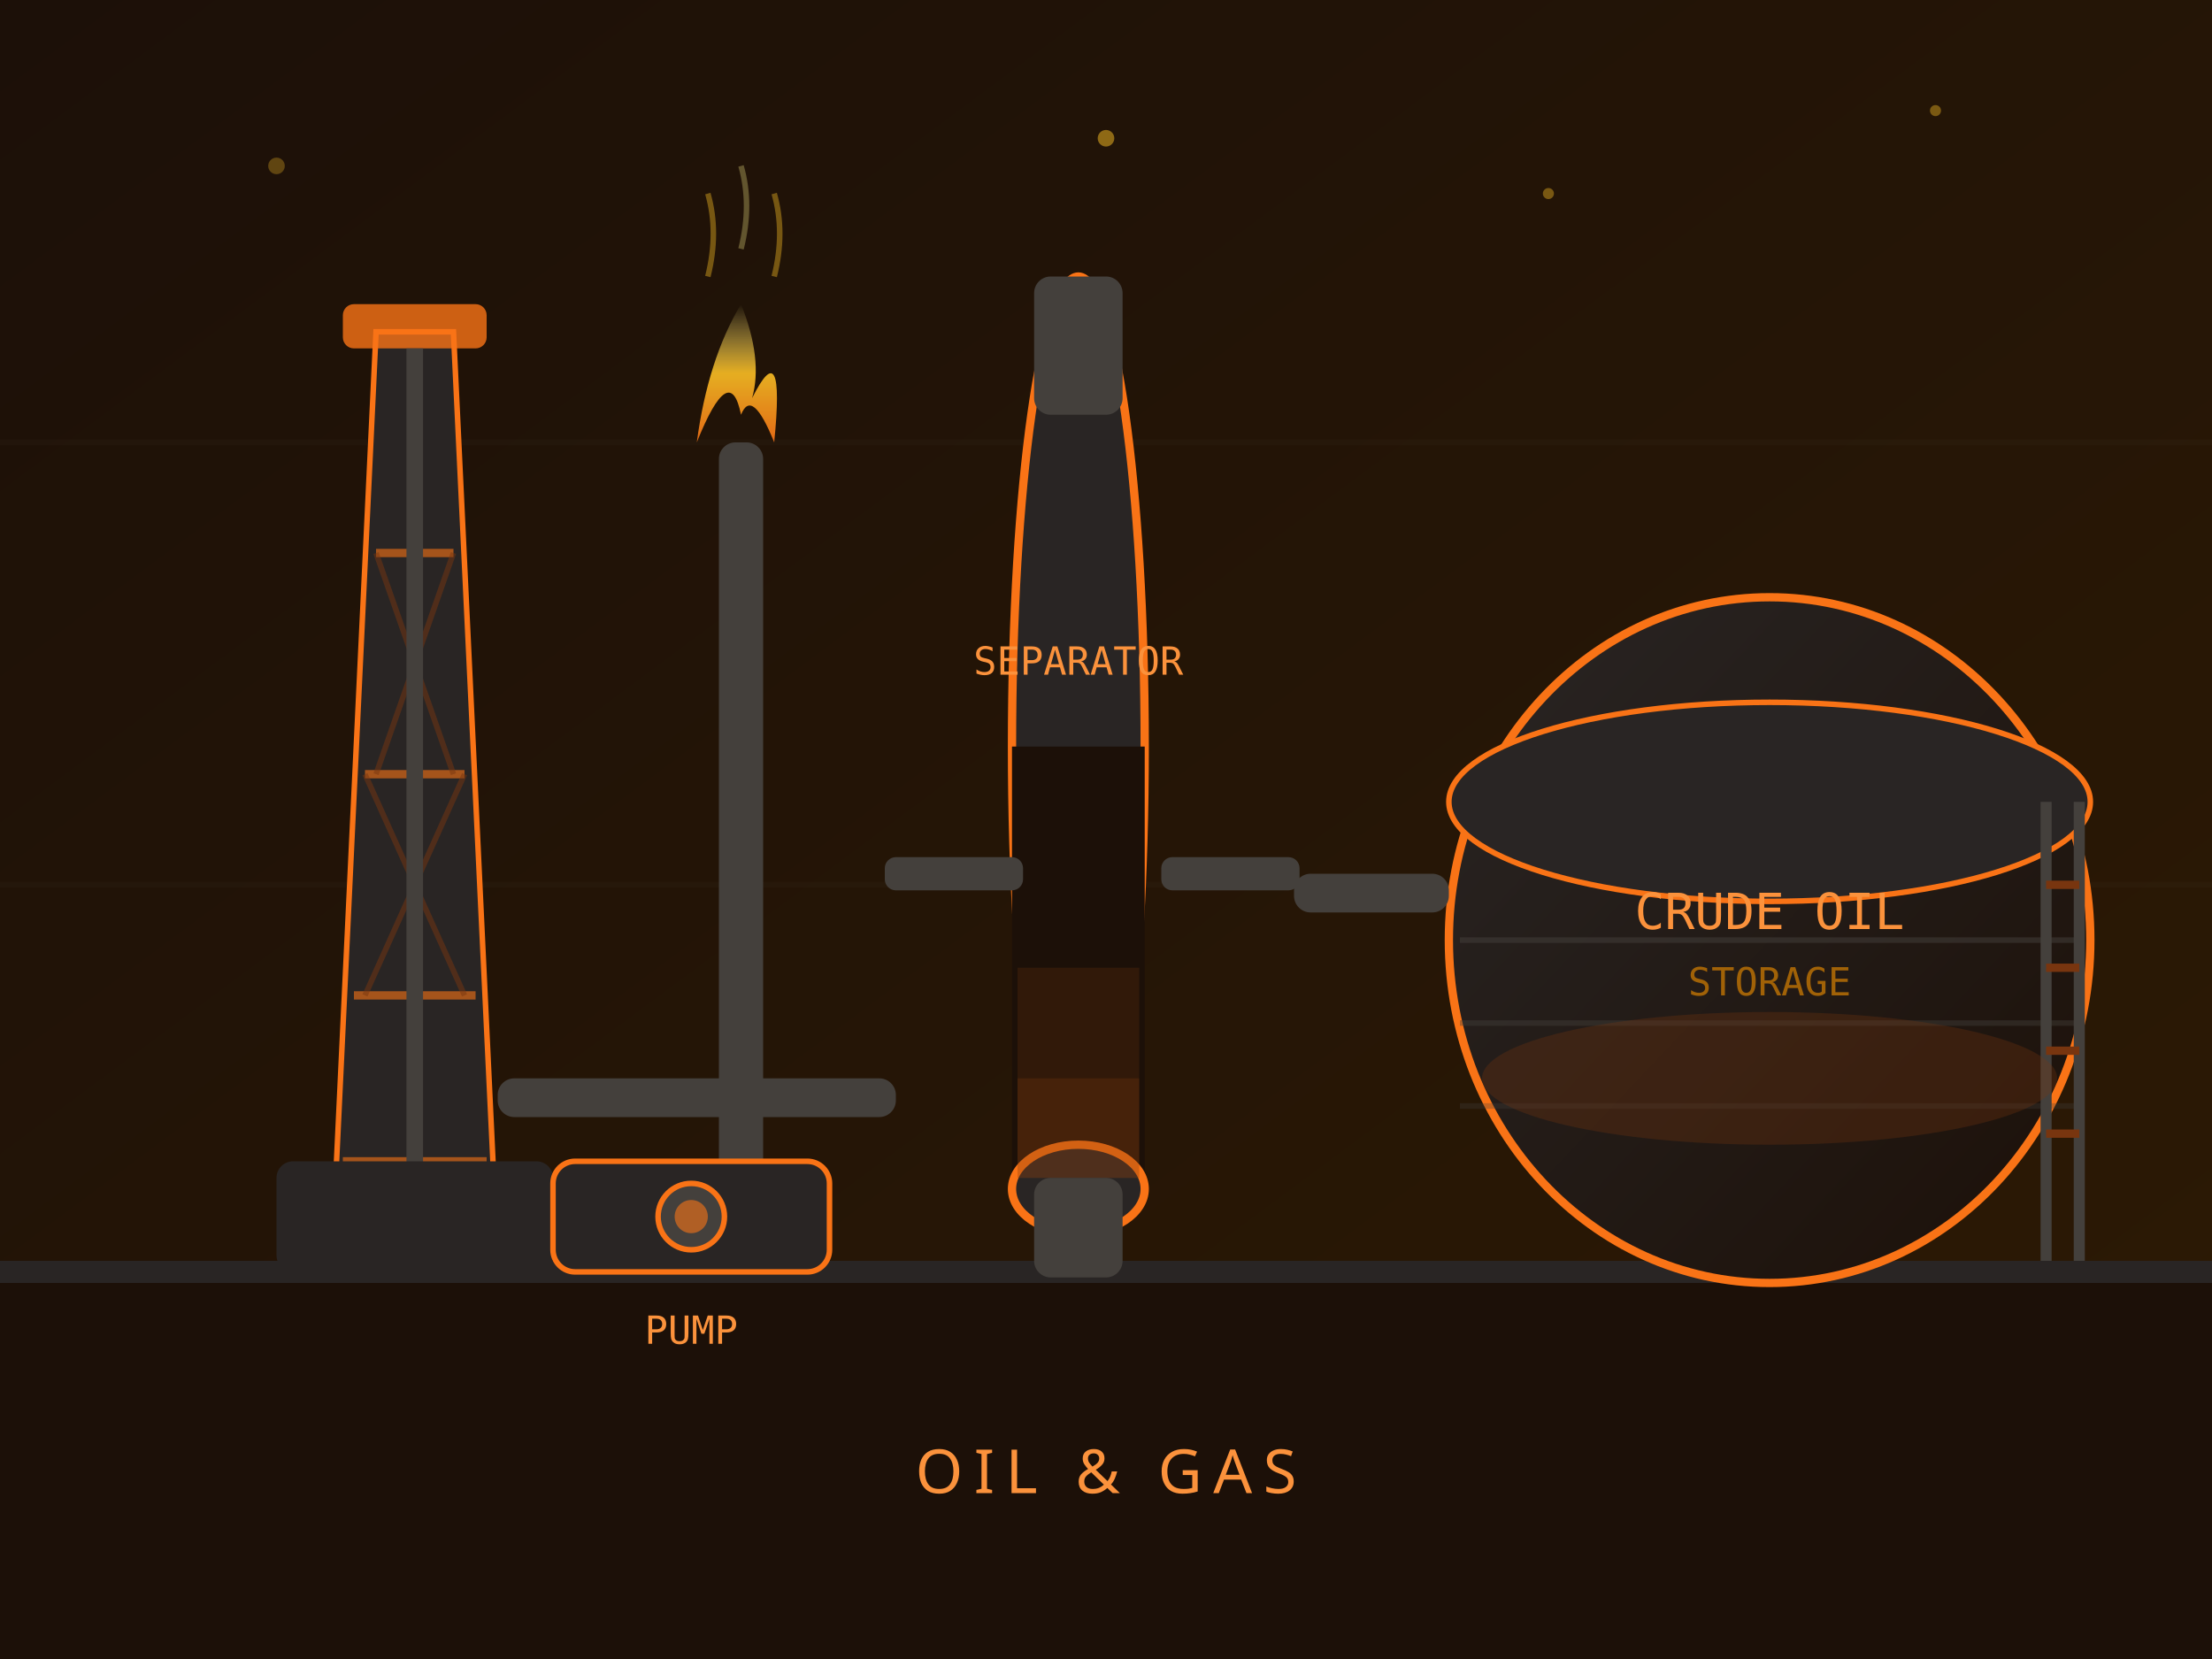
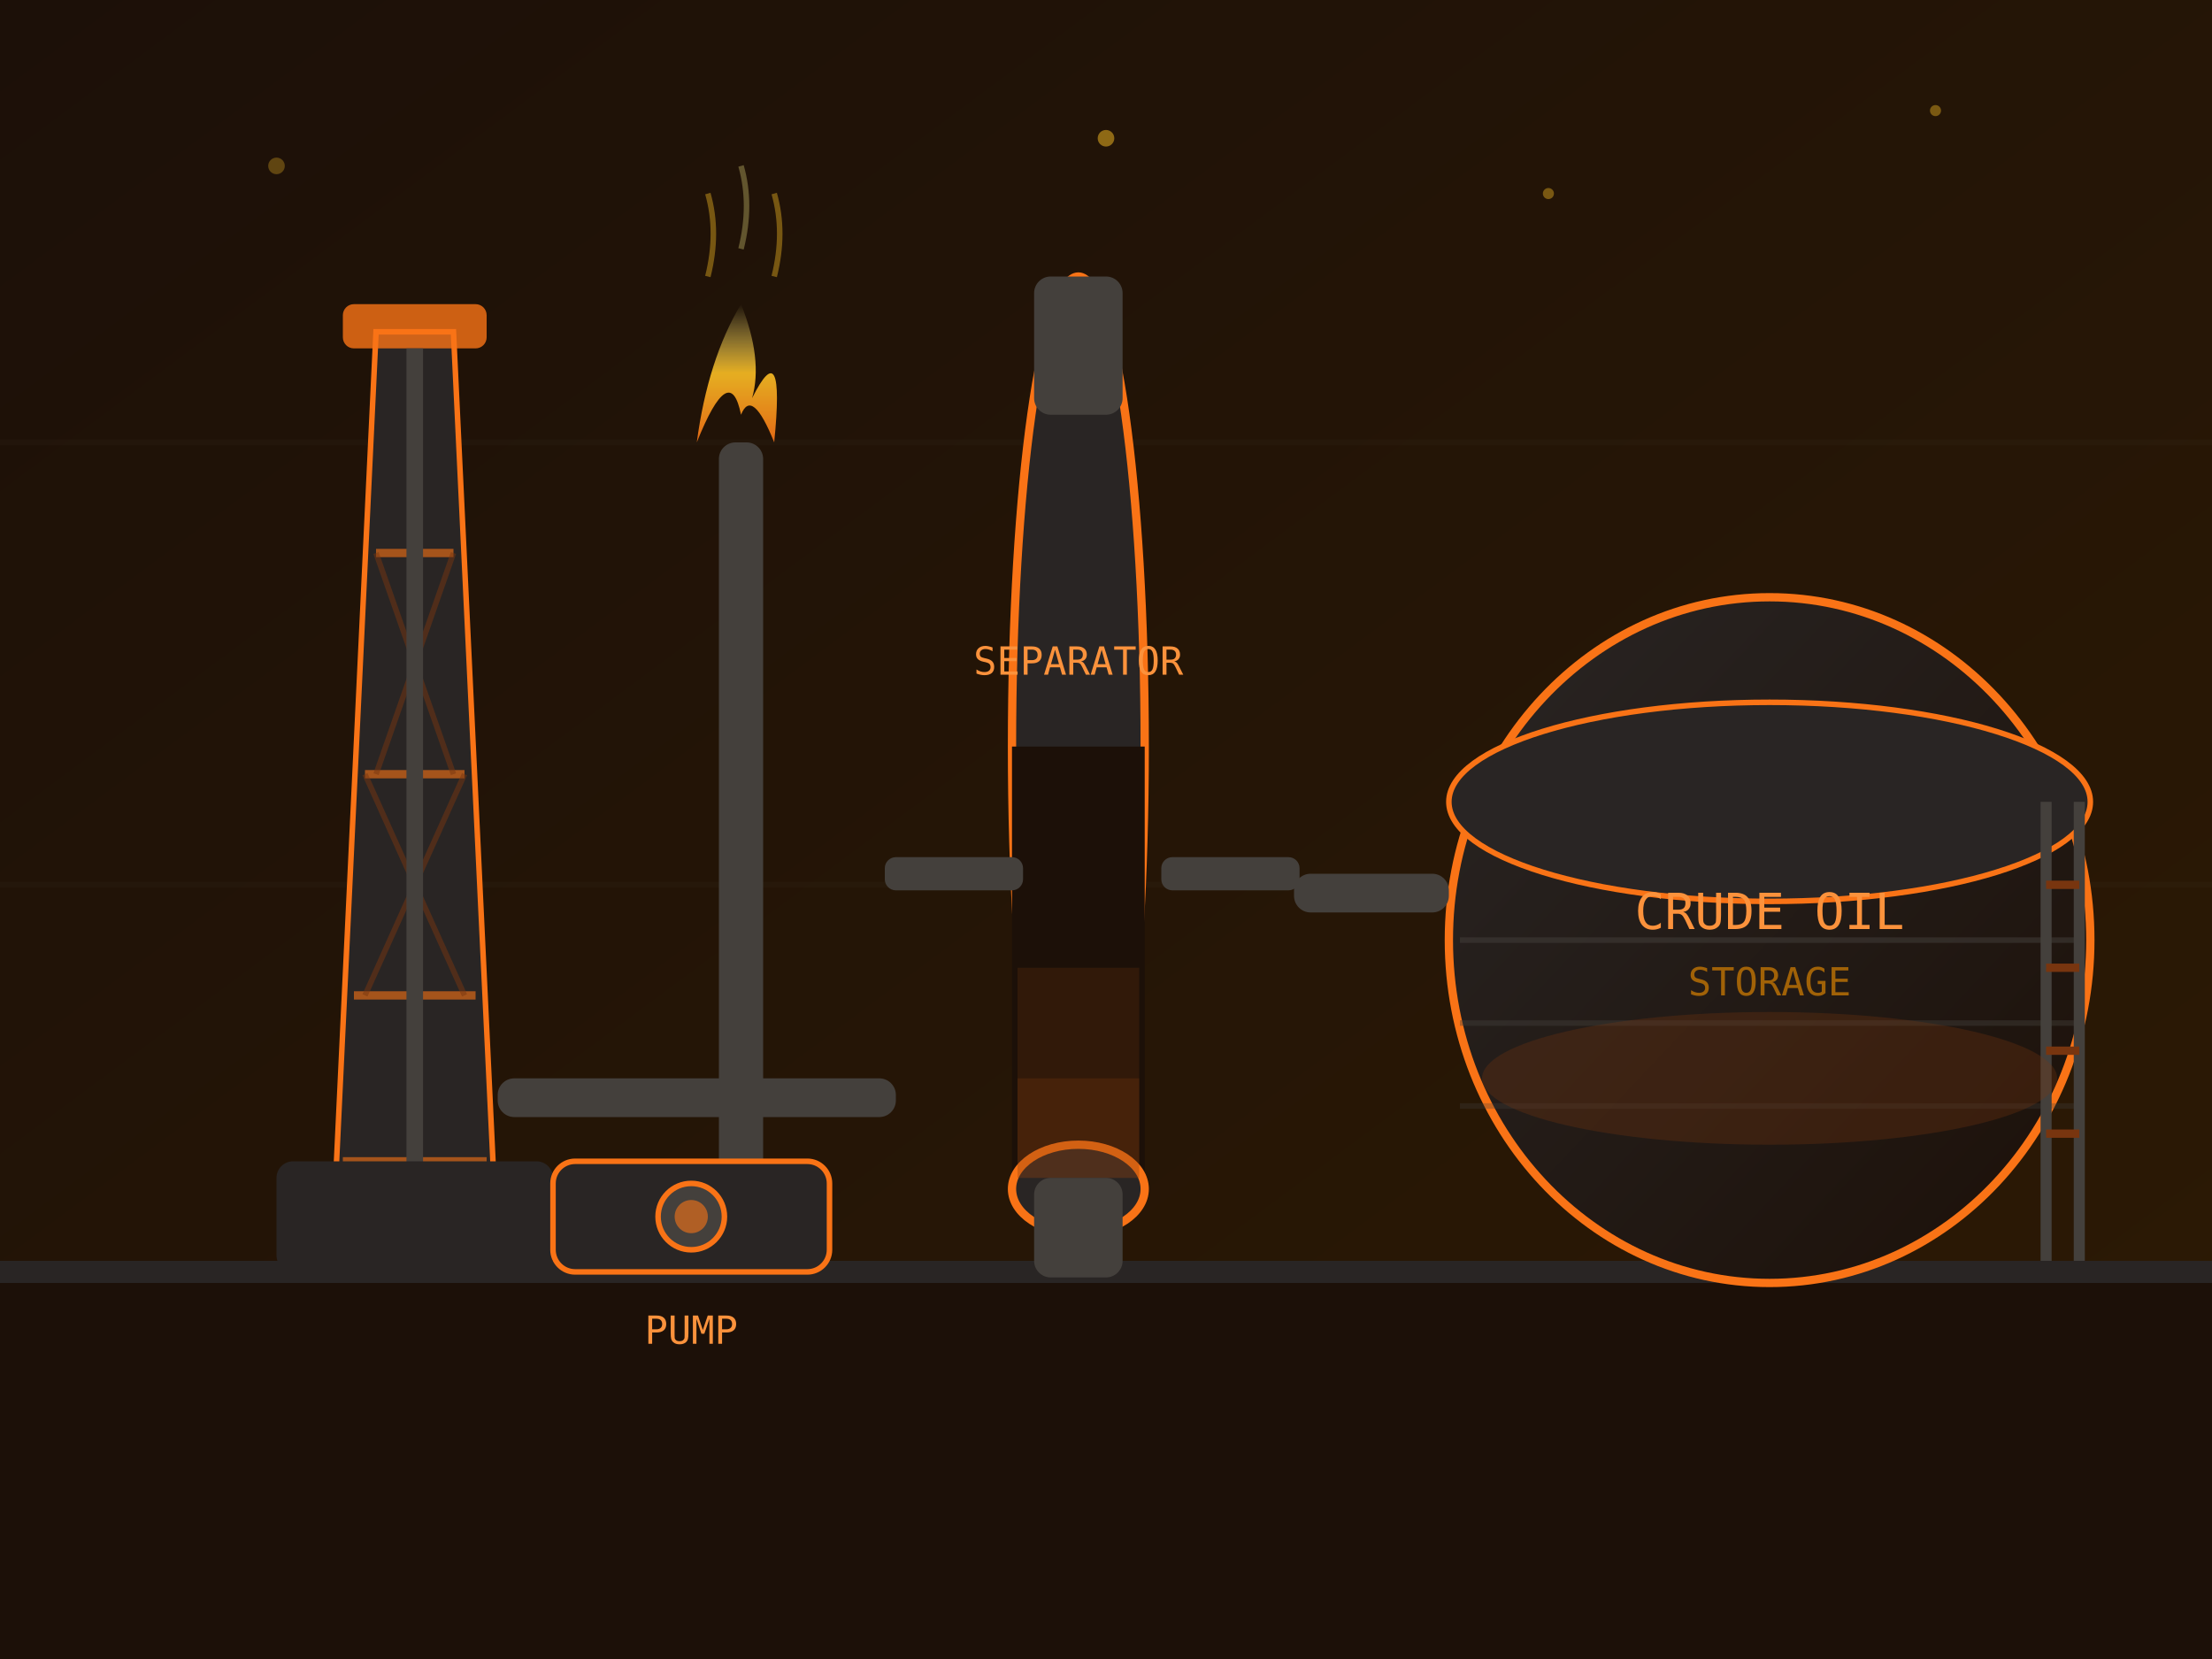
<svg xmlns="http://www.w3.org/2000/svg" viewBox="0 0 400 300">
  <defs>
    <linearGradient id="bg" x1="0%" y1="0%" x2="100%" y2="100%">
      <stop offset="0%" style="stop-color:#1c1008" />
      <stop offset="100%" style="stop-color:#2d1a04" />
    </linearGradient>
    <linearGradient id="flame" x1="0%" y1="100%" x2="0%" y2="0%">
      <stop offset="0%" style="stop-color:#f97316" />
      <stop offset="50%" style="stop-color:#fbbf24" />
      <stop offset="100%" style="stop-color:#fef08a" stop-opacity="0" />
    </linearGradient>
    <linearGradient id="tank" x1="0%" y1="0%" x2="100%" y2="100%">
      <stop offset="0%" style="stop-color:#292524" />
      <stop offset="100%" style="stop-color:#1c1008" />
    </linearGradient>
    <radialGradient id="glow" cx="50%" cy="50%" r="50%">
      <stop offset="0%" style="stop-color:#f97316" stop-opacity="0.3" />
      <stop offset="100%" style="stop-color:#f97316" stop-opacity="0" />
    </radialGradient>
  </defs>
  <rect width="400" height="300" fill="url(#bg)" />
  <rect x="0" y="230" width="400" height="70" fill="#1c1008" />
  <rect x="0" y="228" width="400" height="4" fill="#292524" />
  <line x1="0" y1="80" x2="400" y2="80" stroke="#ffffff04" stroke-width="1" />
  <line x1="0" y1="160" x2="400" y2="160" stroke="#ffffff04" stroke-width="1" />
  <polygon points="60,228 90,228 82,60 68,60" fill="#292524" stroke="#f97316" stroke-width="1" />
  <line x1="68" y1="100" x2="82" y2="100" stroke="#f97316" stroke-width="1.5" opacity="0.6" />
  <line x1="66" y1="140" x2="84" y2="140" stroke="#f97316" stroke-width="1.5" opacity="0.6" />
  <line x1="64" y1="180" x2="86" y2="180" stroke="#f97316" stroke-width="1.5" opacity="0.6" />
  <line x1="62" y1="210" x2="88" y2="210" stroke="#f97316" stroke-width="1.5" opacity="0.6" />
  <line x1="68" y1="100" x2="82" y2="140" stroke="#78350f" stroke-width="1" opacity="0.5" />
  <line x1="82" y1="100" x2="68" y2="140" stroke="#78350f" stroke-width="1" opacity="0.5" />
  <line x1="66" y1="140" x2="84" y2="180" stroke="#78350f" stroke-width="1" opacity="0.5" />
  <line x1="84" y1="140" x2="66" y2="180" stroke="#78350f" stroke-width="1" opacity="0.5" />
  <rect x="62" y="55" width="26" height="8" rx="2" fill="#f97316" opacity="0.8" />
  <line x1="75" y1="63" x2="75" y2="228" stroke="#44403c" stroke-width="3" />
  <rect x="50" y="210" width="50" height="20" rx="3" fill="#292524" />
  <ellipse cx="195" cy="135" rx="12" ry="85" fill="#292524" stroke="#f97316" stroke-width="1.5" />
  <rect x="183" y="135" width="24" height="80" fill="#1c1008" />
  <ellipse cx="195" cy="215" rx="12" ry="8" fill="#292524" stroke="#f97316" stroke-width="1.5" />
  <rect x="184" y="175" width="22" height="38" fill="#f97316" opacity="0.1" />
  <rect x="184" y="195" width="22" height="18" fill="#78350f" opacity="0.3" />
  <rect x="160" y="155" width="25" height="6" rx="2" fill="#44403c" />
  <rect x="210" y="155" width="25" height="6" rx="2" fill="#44403c" />
  <rect x="187" y="50" width="16" height="25" rx="3" fill="#44403c" />
  <rect x="187" y="213" width="16" height="18" rx="3" fill="#44403c" />
  <text x="195" y="122" text-anchor="middle" font-size="7" fill="#fb923c" font-family="monospace">SEPARATOR</text>
  <ellipse cx="320" cy="170" rx="58" ry="62" fill="url(#tank)" stroke="#f97316" stroke-width="1.5" />
  <ellipse cx="320" cy="145" rx="58" ry="18" fill="#292524" stroke="#f97316" stroke-width="1" />
  <line x1="264" y1="170" x2="376" y2="170" stroke="#44403c" stroke-width="1" opacity="0.5" />
  <line x1="264" y1="185" x2="376" y2="185" stroke="#44403c" stroke-width="1" opacity="0.4" />
  <line x1="264" y1="200" x2="376" y2="200" stroke="#44403c" stroke-width="1" opacity="0.3" />
  <line x1="370" y1="145" x2="370" y2="228" stroke="#44403c" stroke-width="2" />
  <line x1="376" y1="145" x2="376" y2="228" stroke="#44403c" stroke-width="2" />
  <line x1="370" y1="160" x2="376" y2="160" stroke="#78350f" stroke-width="1.5" />
  <line x1="370" y1="175" x2="376" y2="175" stroke="#78350f" stroke-width="1.5" />
  <line x1="370" y1="190" x2="376" y2="190" stroke="#78350f" stroke-width="1.5" />
  <line x1="370" y1="205" x2="376" y2="205" stroke="#78350f" stroke-width="1.5" />
  <ellipse cx="320" cy="195" rx="52" ry="12" fill="#78350f" opacity="0.3" />
  <text x="320" y="168" text-anchor="middle" font-size="9" fill="#fb923c" font-family="monospace">CRUDE OIL</text>
  <text x="320" y="180" text-anchor="middle" font-size="7" fill="#a16207" font-family="monospace">STORAGE</text>
  <rect x="130" y="80" width="8" height="150" rx="3" fill="#44403c" />
  <ellipse cx="134" cy="72" r="14" fill="url(#glow)" />
  <path d="M126 80 Q128 65 134 55 Q138 65 136 72 Q142 60 140 80 Q136 70 134 75 Q132 65 126 80Z" fill="url(#flame)" opacity="0.9" />
  <path d="M128 50 Q130 42 128 35" stroke="#fbbf24" stroke-width="1" fill="none" opacity="0.4" />
  <path d="M134 45 Q136 37 134 30" stroke="#fef08a" stroke-width="1" fill="none" opacity="0.3" />
  <path d="M140 50 Q142 42 140 35" stroke="#fbbf24" stroke-width="1" fill="none" opacity="0.4" />
  <rect x="90" y="195" width="72" height="7" rx="3" fill="#44403c" />
  <rect x="234" y="158" width="28" height="7" rx="3" fill="#44403c" />
  <rect x="100" y="210" width="50" height="20" rx="4" fill="#292524" stroke="#f97316" stroke-width="1" />
  <circle cx="125" cy="220" r="6" fill="#44403c" stroke="#f97316" stroke-width="1" />
  <circle cx="125" cy="220" r="3" fill="#f97316" opacity="0.6" />
  <text x="125" y="243" text-anchor="middle" font-size="7" fill="#fb923c" font-family="monospace">PUMP</text>
  <circle cx="200" cy="25" r="1.5" fill="#fbbf24" opacity="0.5" />
  <circle cx="280" cy="35" r="1" fill="#fbbf24" opacity="0.4" />
  <circle cx="50" cy="30" r="1.5" fill="#fbbf24" opacity="0.3" />
  <circle cx="350" cy="20" r="1" fill="#fbbf24" opacity="0.4" />
-   <text x="200" y="270" text-anchor="middle" font-size="11" fill="#fb923c" font-family="sans-serif" letter-spacing="2">OIL &amp; GAS</text>
</svg>
